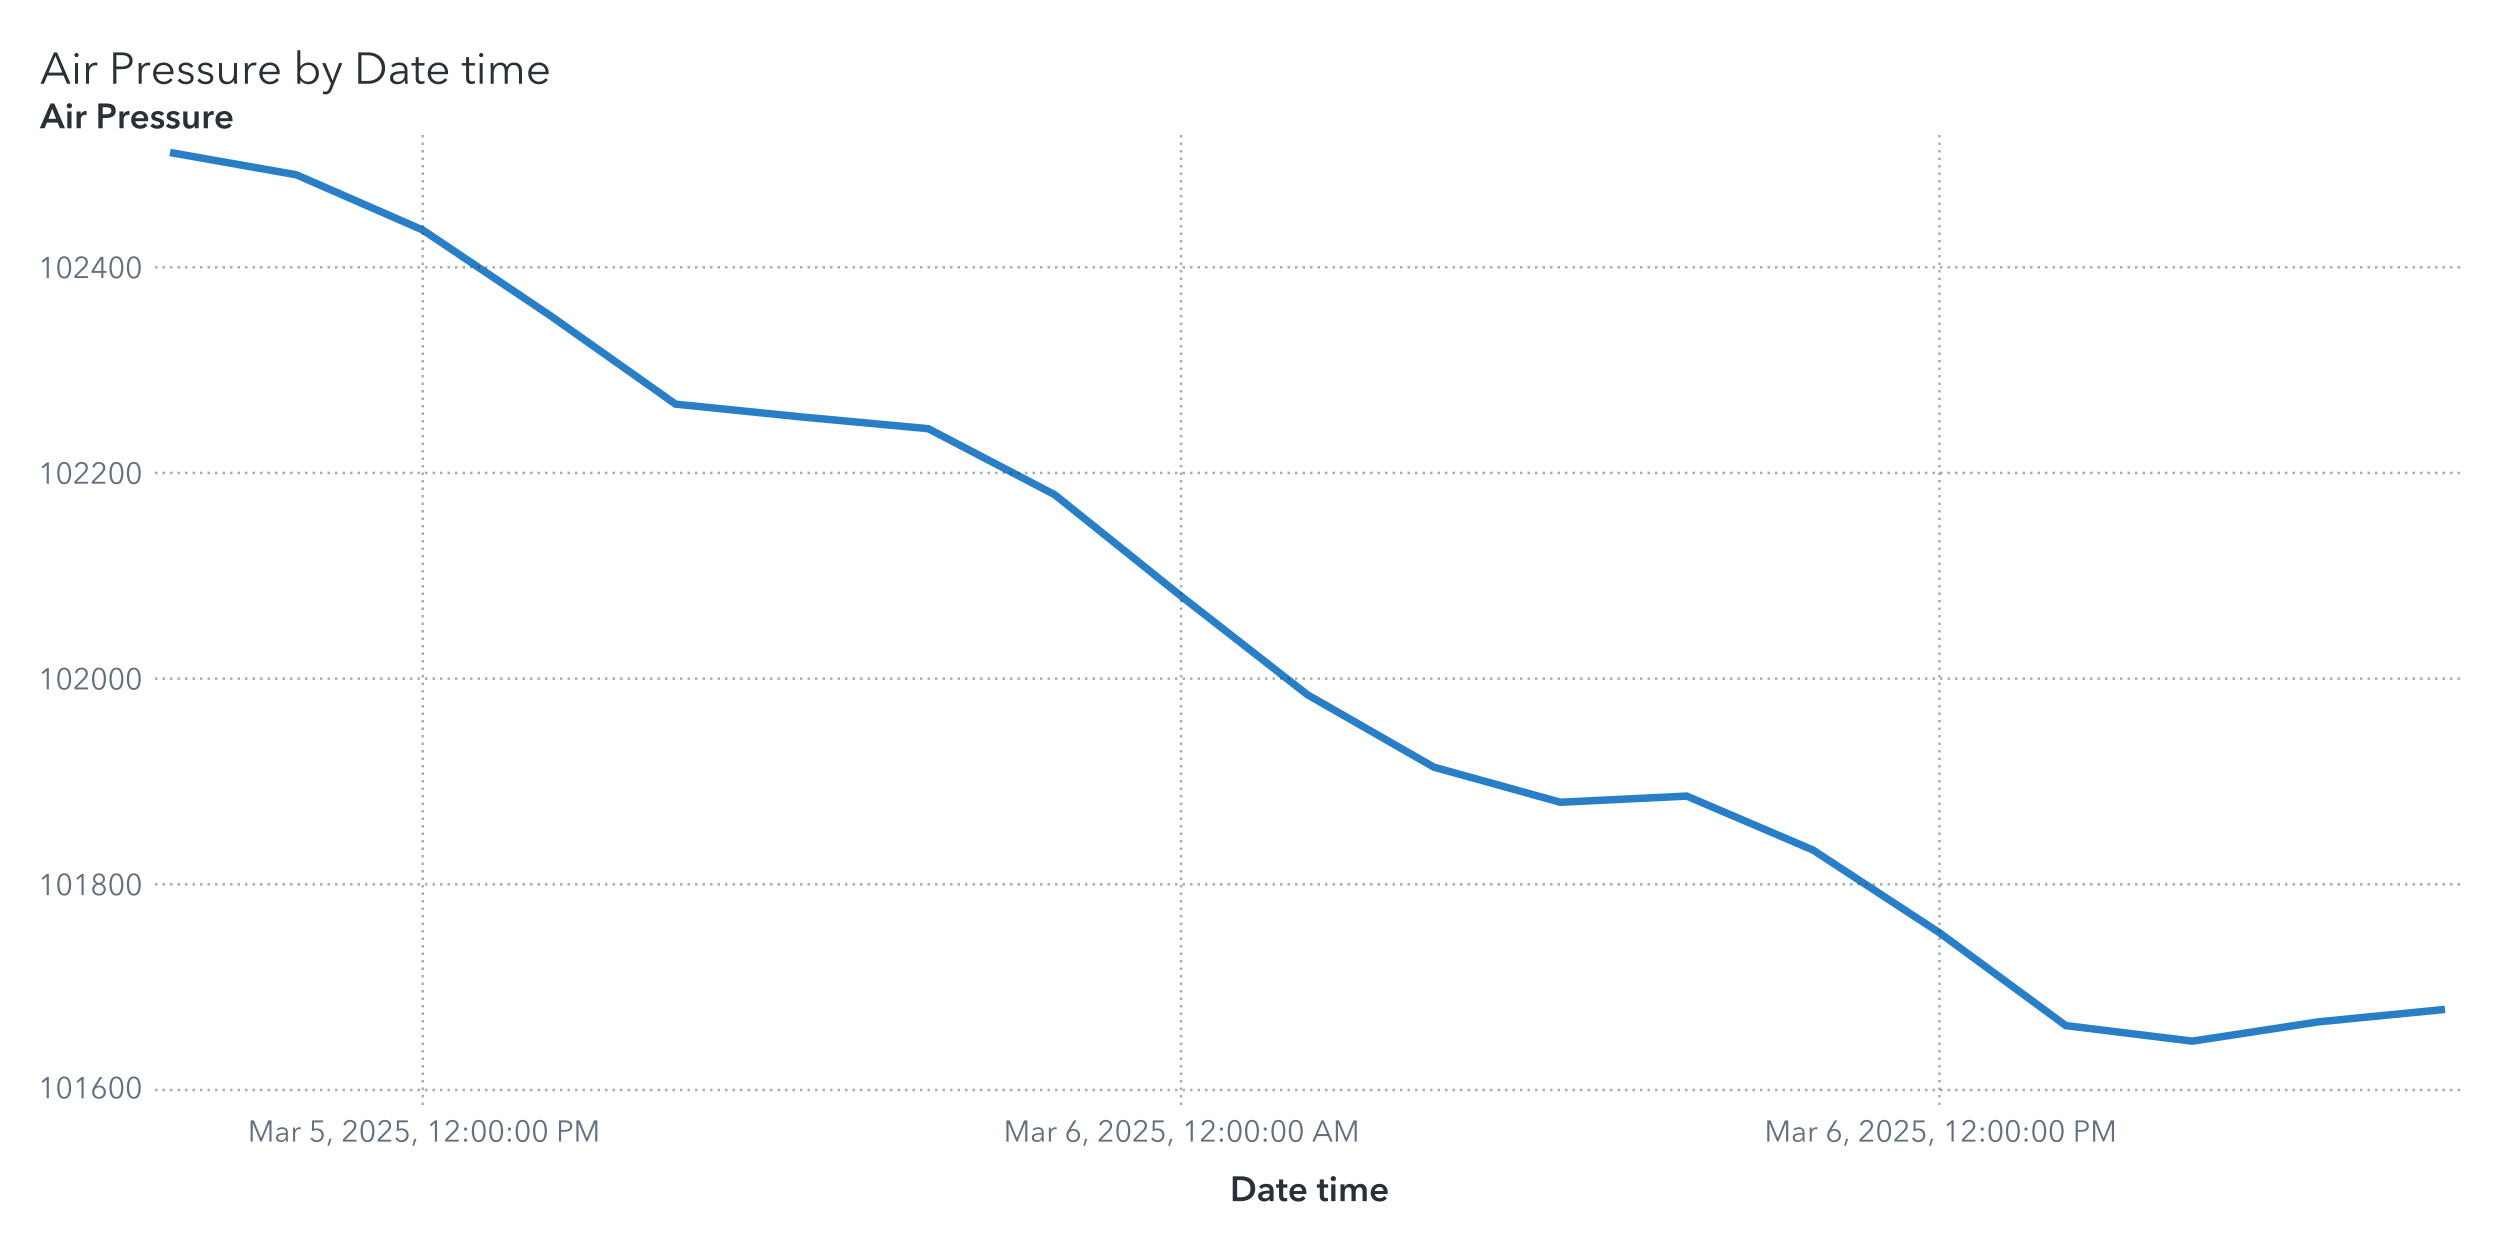
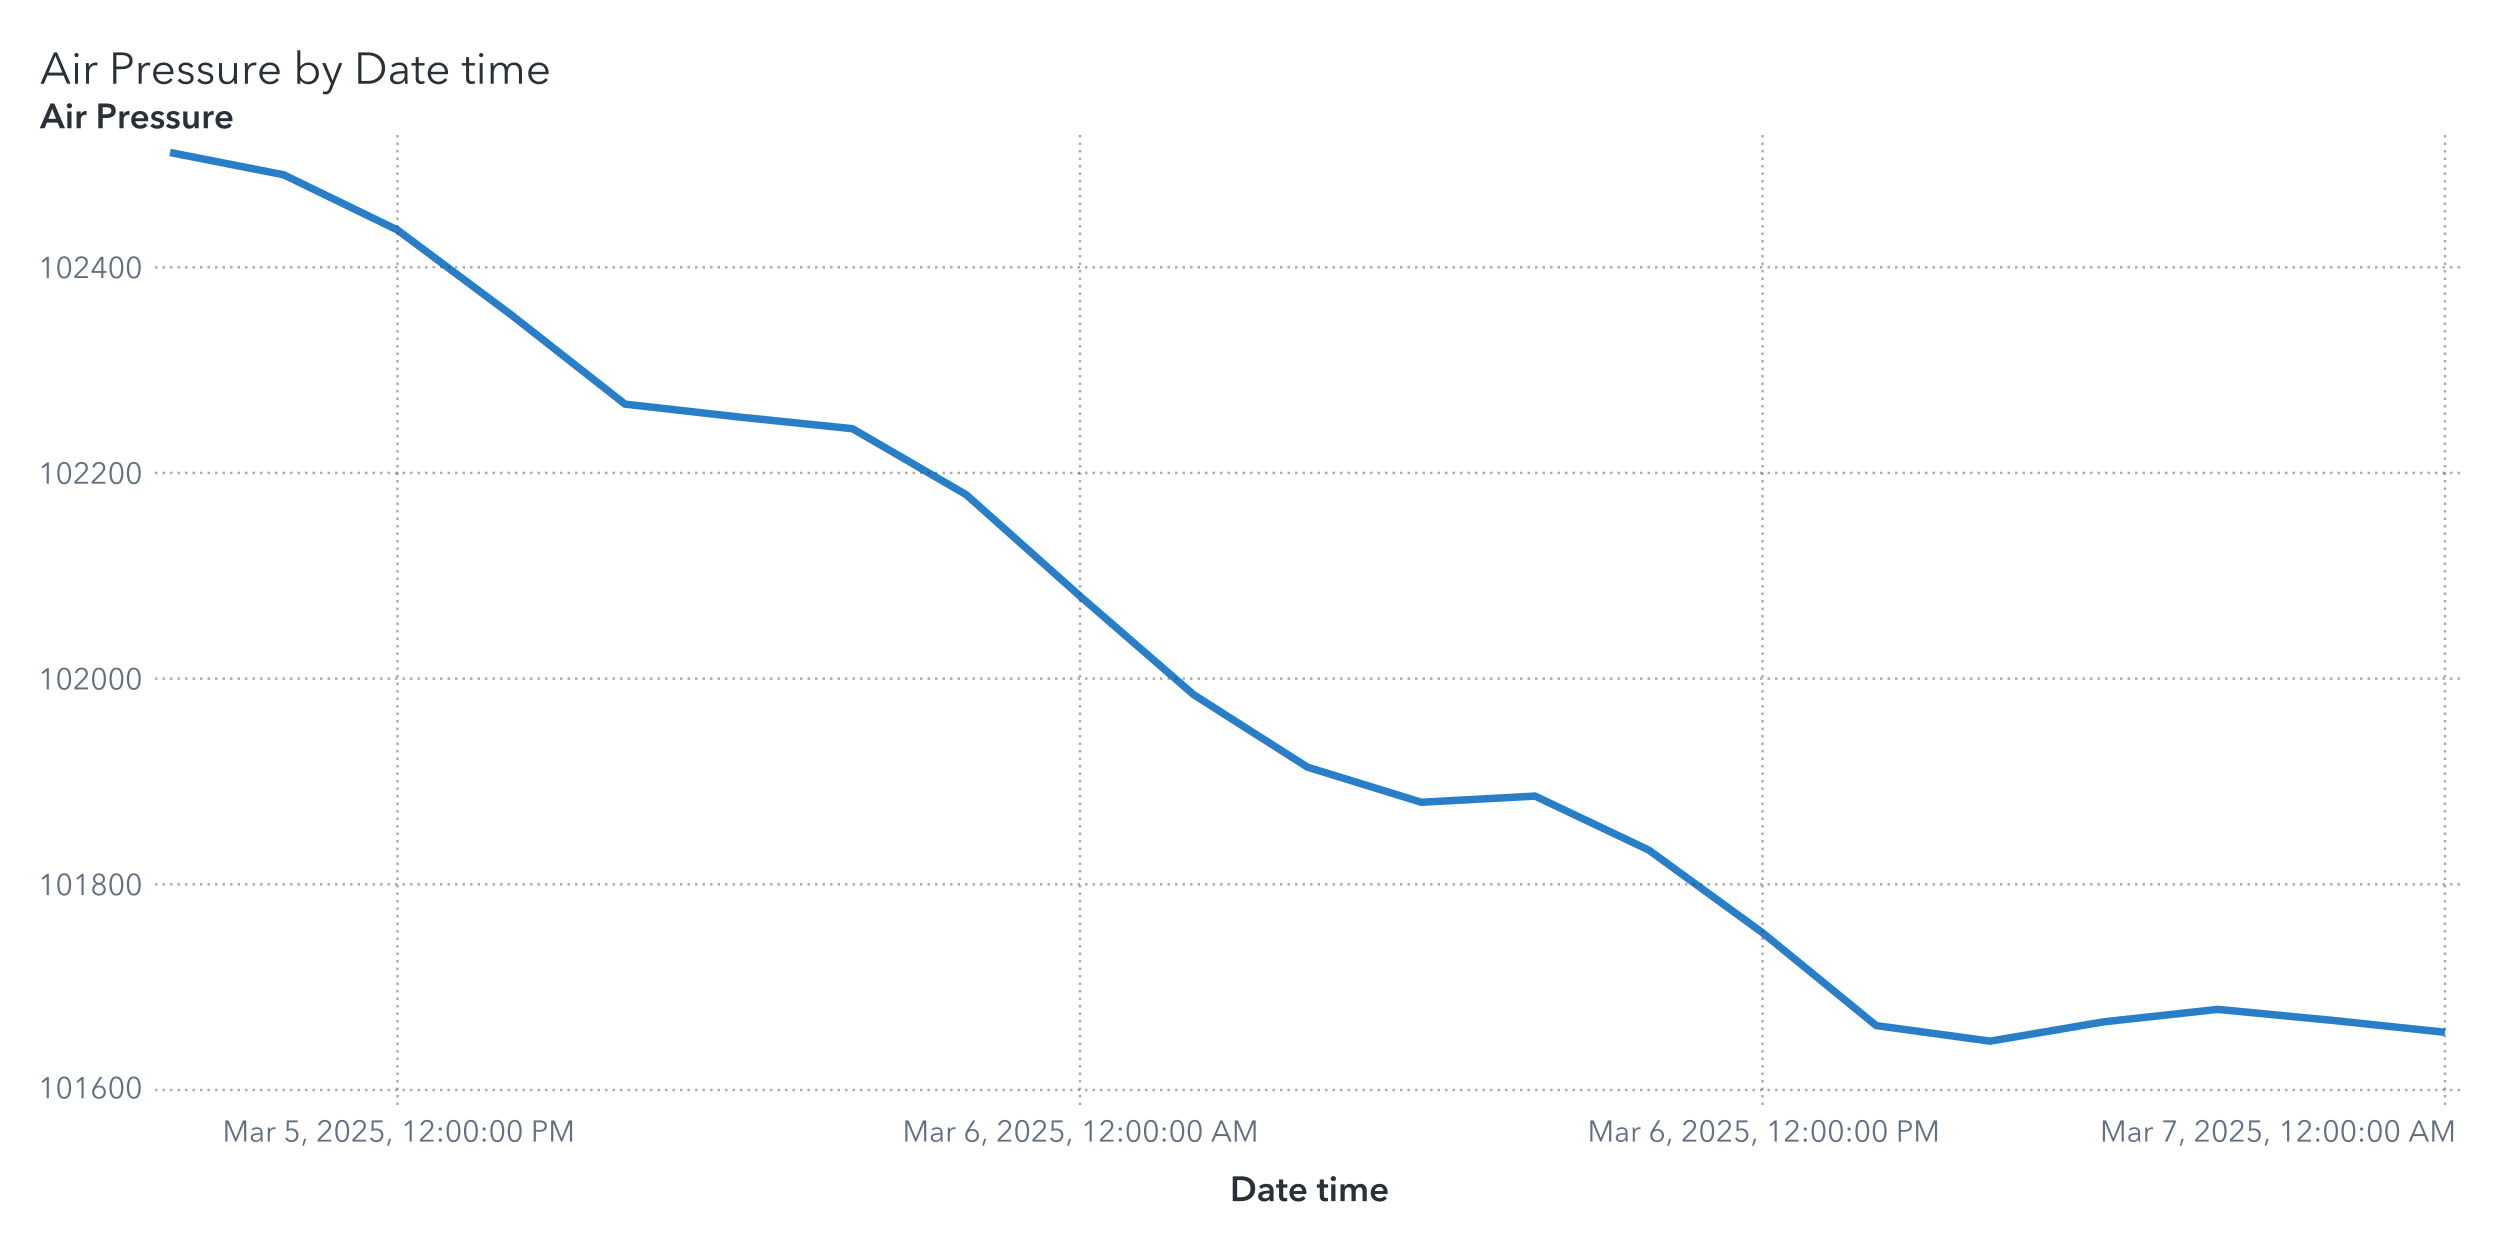
<svg xmlns="http://www.w3.org/2000/svg" xmlns:xlink="http://www.w3.org/1999/xlink" version="1.1" width="1000" height="500" viewBox="0 0 1000 500">
  <rect x="0" y="0" width="1000" height="500" fill="#ffffff">
</rect>
  <g>
    <rect x="0" y="0" rx="5" ry="5" width="1000.0" height="500.0" fill="#ffffff" opacity="0">
</rect>
    <rect x="0" y="0" rx="5" ry="5" width="1000.0" height="500.0" fill="#ffffff" opacity="0">
</rect>
    <rect x="0" y="0" rx="5" ry="5" width="1000.0" height="500.0" fill="#ffffff" opacity="0">
</rect>
    <rect x="0" y="0" rx="5" ry="5" width="1000.0" height="500.0" fill="#ffffff" opacity="0">
</rect>
    <g transform=" translate(16.0 -462.0)">
      <g transform="">
        <g fill="#2a3037" stroke="#2a3037" transform="translate(0 495.5) scale(0.0177 -0.0177)">
          <defs>
            <path id="g65/TT0" d="M89.0 0 L10.0 0 L316.0 708.0 L386.0 708.0 L690.0 0 L610.0 0 L532.0 186.0 L166.0 186.0 L89.0 0Z M193.0 252.0 L505.0 252.0 L349.0 628.0 L193.0 252.0Z">
</path>
          </defs>
          <use x="0" y="0" xlink:href="#g65/TT0" />
          <defs>
            <path id="g105/TT0" d="M125.0 600.0Q 106.0,600.0  91.5,614.0 T 77.0,648.0 Q 77.0,668.0  91.5,682.0 T 125.0,696.0 Q 144.0,696.0  158.5,682.0 T 173.0,648.0 Q 173.0,628.0  158.5,614.0 T 125.0,600.0 Z M159.0 0 L91.0 0 L91.0 468.0 L159.0 468.0 L159.0 0Z">
</path>
          </defs>
          <use x="700.0" y="0" xlink:href="#g105/TT0" />
          <defs>
            <path id="g114/TT0" d="M86.0 468.0 L151.0 468.0Q 155.0,418.0  155.0,388.0  L157.0 388.0Q 177.0,429.0  217.5,454.5 T 307.0,480.0 Q 334.0,480.0  352.0,475.0  L343.0 411.0Q 337.0,413.0  322.5,415.0 T 295.0,417.0 Q 236.0,417.0  197.0,372.5 T 158.0,240.0  L158.0 0 L90.0 0 L90.0 365.0Q 90.0,425.0  86.0,468.0 Z">
</path>
          </defs>
          <use x="950.0" y="0" xlink:href="#g114/TT0" />
          <defs>
            <path id="g80/TT0" d="M294.0 708.0Q 405.0,708.0  469.0,660.0 T 533.0,519.0 Q 533.0,426.0  468.0,377.5 T 292.0,329.0  L166.0 329.0 L166.0 0 L94.0 0 L94.0 708.0 L294.0 708.0Z M288.0 390.0Q 372.0,390.0  416.5,423.0 T 461.0,519.0 Q 461.0,583.0  416.5,614.5 T 288.0,646.0  L166.0 646.0 L166.0 390.0 L288.0 390.0Z">
</path>
          </defs>
          <use x="1560.0" y="0" xlink:href="#g80/TT0" />
          <use x="2140.0" y="0" xlink:href="#g114/TT0" />
          <defs>
            <path id="g101/TT0" d="M515.0 216.0 L127.0 216.0Q 128.0,169.0  150.5,130.5 T 212.0,69.0 T 298.0,46.0 Q 347.0,46.0  387.0,69.5 T 448.0,127.0  L499.0 87.0Q 421.0,-12.0  298.0,-12.0 Q 229.0,-12.0  174.0,20.0 T 87.5,108.0 T 56.0,234.0 Q 56.0,303.0  87.0,359.5 T 172.0,448.0 T 292.0,480.0 Q 363.0,480.0  413.5,449.5 T 490.0,366.0 T 516.0,248.0 Q 516.0,228.0  515.0,216.0 Z M292.0 423.0Q 248.0,423.0  211.5,402.0 T 153.0,345.5 T 128.0,270.0  L447.0 270.0Q 444.0,338.0  403.5,380.5 T 292.0,423.0 Z">
</path>
          </defs>
          <use x="2500.0" y="0" xlink:href="#g101/TT0" />
          <defs>
            <path id="g115/TT0" d="M224.0 423.0Q 183.0,423.0  154.0,404.5 T 125.0,350.0 Q 125.0,318.0  151.0,300.0 T 237.0,270.0 Q 320.0,253.0  359.5,220.0 T 399.0,133.0 Q 399.0,59.0  347.5,23.5 T 223.0,-12.0 Q 167.0,-12.0  118.0,11.0 T 38.0,79.0  L92.0 119.0Q 111.0,87.0  146.5,66.5 T 222.0,46.0 Q 270.0,46.0  301.0,65.5 T 332.0,128.0 Q 332.0,163.0  299.5,182.0 T 194.0,218.0 Q 136.0,232.0  98.0,258.5 T 60.0,344.0 Q 60.0,411.0  108.5,445.5 T 227.0,480.0 Q 277.0,480.0  323.0,457.5 T 391.0,396.0  L339.0 357.0Q 324.0,387.0  293.0,405.0 T 224.0,423.0 Z">
</path>
          </defs>
          <use x="3072.0" y="0" xlink:href="#g115/TT0" />
          <use x="3516.0" y="0" xlink:href="#g115/TT0" />
          <defs>
            <path id="g117/TT0" d="M426.0 80.0 L424.0 80.0Q 405.0,40.0  359.5,14.0 T 264.0,-12.0 Q 177.0,-12.0  131.5,40.0 T 86.0,181.0  L86.0 468.0 L154.0 468.0 L154.0 209.0Q 154.0,130.0  182.5,87.5 T 281.0,45.0 Q 319.0,45.0  351.0,65.5 T 403.0,127.0 T 423.0,228.0  L423.0 468.0 L491.0 468.0 L491.0 103.0Q 491.0,43.0  495.0,0  L430.0 0Q 426.0,50.0  426.0,80.0 Z">
</path>
          </defs>
          <use x="3960.0" y="0" xlink:href="#g117/TT0" />
          <use x="4541.0" y="0" xlink:href="#g114/TT0" />
          <use x="4901.0" y="0" xlink:href="#g101/TT0" />
          <defs>
            <path id="g98/TT0" d="M160.0 0 L92.0 0 L92.0 756.0 L160.0 756.0 L160.0 387.0 L162.0 387.0Q 191.0,431.0  239.0,455.5 T 339.0,480.0 Q 410.0,480.0  465.5,447.5 T 551.0,359.0 T 581.0,234.0 Q 581.0,165.0  551.0,109.0 T 465.5,20.5 T 339.0,-12.0 Q 287.0,-12.0  239.0,12.0 T 162.0,79.0  L160.0 79.0 L160.0 0Z M332.0 423.0Q 280.0,423.0  239.0,398.0 T 175.0,330.0 T 152.0,234.0 Q 152.0,181.0  175.0,138.0 T 239.0,70.5 T 332.0,46.0 Q 387.0,46.0  427.0,71.0 T 488.0,138.5 T 509.0,234.0 Q 509.0,287.0  488.0,330.0 T 427.0,398.0 T 387.0,423.0 Z">
</path>
          </defs>
          <use x="5723.0" y="0" xlink:href="#g98/TT0" />
          <defs>
            <path id="g121/TT0" d="M253.0 73.0 L398.0 468.0 L472.0 468.0 L239.0 -121.0Q 216.0,-180.0  182.5,-210.0 T 92.0,-240.0 Q 61.0,-240.0  31.0,-234.0  L38.0 -172.0Q 62.0,-180.0  88.0,-180.0 Q 121.0,-180.0  141.5,-159.5 T 178.0,-97.0  L216.0 1.0 L16.0 468.0 L92.0 468.0 L251.0 73.0 L253.0 73.0Z">
</path>
          </defs>
          <use x="6360.0" y="0" xlink:href="#g121/TT0" />
          <defs>
            <path id="g68/TT0" d="M329.0 708.0Q 421.0,708.0  507.0,667.5 T 647.0,546.5 T 701.0,354.0 Q 701.0,242.0  647.0,161.5 T 507.0,40.5 T 329.0,0  L94.0 0 L94.0 708.0 L329.0 708.0Z M309.0 64.0Q 411.0,64.0  482.5,105.0 T 589.5,212.0 T 625.0,354.0 Q 625.0,430.0  589.5,496.0 T 482.5,603.0 T 309.0,644.0  L166.0 644.0 L166.0 64.0 L309.0 64.0Z">
</path>
          </defs>
          <use x="7098.0" y="0" xlink:href="#g68/TT0" />
          <defs>
            <path id="g97/TT0" d="M260.0 423.0Q 220.0,423.0  183.0,408.0 T 121.0,368.0  L83.0 413.0Q 113.0,443.0  161.0,461.5 T 267.0,480.0 Q 347.0,480.0  398.0,436.0 T 449.0,310.0  L449.0 105.0Q 449.0,42.0  457.0,0  L396.0 0Q 389.0,40.0  389.0,76.0  L387.0 76.0Q 355.0,30.0  314.5,9.0 T 217.0,-12.0 Q 178.0,-12.0  141.0,2.5 T 79.5,49.0 T 55.0,130.0 Q 55.0,198.0  99.0,232.0 T 212.5,276.5 T 385.0,287.0  L385.0 302.0Q 385.0,362.0  353.0,392.5 T 260.0,423.0 Z M125.0 133.0Q 125.0,87.0  157.0,65.5 T 235.0,44.0 Q 304.0,44.0  344.5,89.0 T 385.0,199.0  L385.0 234.0 L365.0 234.0Q 259.0,234.0  192.0,213.5 T 125.0,133.0 Z">
</path>
          </defs>
          <use x="7855.0" y="0" xlink:href="#g97/TT0" />
          <defs>
            <path id="g116/TT0" d="M169.0 411.0 L169.0 138.0Q 169.0,89.0  187.0,70.5 T 239.0,52.0 Q 268.0,52.0  298.0,67.0  L301.0 8.0Q 264.0,-6.0  221.0,-6.0 Q 173.0,-6.0  137.0,22.0 T 101.0,119.0  L101.0 411.0 L4.0 411.0 L4.0 468.0 L101.0 468.0 L101.0 600.0 L169.0 600.0 L169.0 468.0 L301.0 468.0 L301.0 411.0 L169.0 411.0Z">
</path>
          </defs>
          <use x="8389.0" y="0" xlink:href="#g116/TT0" />
          <use x="8706.0" y="0" xlink:href="#g101/TT0" />
          <use x="9528.0" y="0" xlink:href="#g116/TT0" />
          <use x="9845.0" y="0" xlink:href="#g105/TT0" />
          <defs>
            <path id="g109/TT0" d="M311.0 480.0Q 356.0,480.0  395.0,458.0 T 455.0,381.0 Q 479.0,429.0  521.0,454.5 T 619.0,480.0 Q 706.0,480.0  751.5,428.0 T 797.0,287.0  L797.0 0 L729.0 0 L729.0 259.0Q 729.0,423.0  608.0,423.0 Q 540.0,423.0  507.5,372.5 T 475.0,249.0  L475.0 0 L407.0 0 L407.0 273.0Q 407.0,347.0  382.5,385.0 T 294.0,423.0 Q 260.0,423.0  228.5,402.5 T 177.5,340.5 T 158.0,240.0  L158.0 0 L90.0 0 L90.0 365.0Q 90.0,425.0  86.0,468.0  L151.0 468.0Q 155.0,418.0  155.0,388.0  L157.0 388.0Q 178.0,429.0  219.5,454.5 T 311.0,480.0 Z">
</path>
          </defs>
          <use x="10095.0" y="0" xlink:href="#g109/TT0" />
          <use x="10978.0" y="0" xlink:href="#g101/TT0" />
        </g>
        <text x="0" y="495.5" font-size="13.3pt" font-family="Avenir Next for SAS" fill="#2a3037" opacity="0">
Air Pressure by Date time</text>
      </g>
    </g>
    <g transform=" translate(16.0 -16.0)">
      <defs>
        <clipPath id="ClipPath0">
          <rect x="46" y="68" width="925" height="390">
</rect>
        </clipPath>
      </defs>
      <g clip-path="url(#ClipPath0)">
        <defs>
          <clipPath id="ClipPath1">
            <rect x="46" y="70" width="923" height="388">
</rect>
          </clipPath>
        </defs>
        <g clip-path="url(#ClipPath1)">
-           <polyline id="Polyline_6" points="52.0,77.0  102.56,85.93  153.11,108.02  203.67,141.95  254.22,177.66  304.78,182.8  355.33,187.49  405.89,213.9  456.44,254.46  507.0,293.91  557.56,322.87  608.11,336.9  658.67,334.43  709.22,356.03  759.78,389.1  810.33,426.25  860.89,432.46  911.44,424.73  962.0,419.75 " fill="none" stroke="#287fc7" stroke-width="3.0">
+           <polyline id="Polyline_6" points="52.0,77.0  97.5,85.93  143.0,108.02  188.5,141.95  234.0,177.66  279.5,182.8  325.0,187.49  370.5,213.9  416.0,254.46  461.5,293.91  507.0,322.87  552.5,336.9  598.0,334.43  643.5,356.03  689.0,389.1  734.5,426.25  780.0,432.46  825.5,424.73  871.0,419.75  916.5,424.11  962.0,428.92 " fill="none" stroke="#287fc7" stroke-width="3.0">
</polyline>
        </g>
        <path d="M46.0 452.0L969.0 452.0" stroke="#2a3037" stroke-dasharray="1,2" fill="none" opacity="0.4">
</path>
        <path d="M46.0 369.73L969.0 369.73" stroke="#2a3037" stroke-dasharray="1,2" fill="none" opacity="0.4">
</path>
        <path d="M46.0 287.45L969.0 287.45" stroke="#2a3037" stroke-dasharray="1,2" fill="none" opacity="0.4">
</path>
        <path d="M46.0 205.18L969.0 205.18" stroke="#2a3037" stroke-dasharray="1,2" fill="none" opacity="0.4">
</path>
        <path d="M46.0 122.91L969.0 122.91" stroke="#2a3037" stroke-dasharray="1,2" fill="none" opacity="0.4">
</path>
-         <path d="M153.11 458.0L153.11 70.0" stroke="#2a3037" stroke-dasharray="1,2" fill="none" opacity="0.4">
- </path>
-         <path d="M456.44 458.0L456.44 70.0" stroke="#2a3037" stroke-dasharray="1,2" fill="none" opacity="0.4">
- </path>
-         <path d="M759.78 458.0L759.78 70.0" stroke="#2a3037" stroke-dasharray="1,2" fill="none" opacity="0.4">
+         <path d="M143.0 458.0L143.0 70.0" stroke="#2a3037" stroke-dasharray="1,2" fill="none" opacity="0.4">
+ </path>
+         <path d="M416.0 458.0L416.0 70.0" stroke="#2a3037" stroke-dasharray="1,2" fill="none" opacity="0.4">
+ </path>
+         <path d="M689.0 458.0L689.0 70.0" stroke="#2a3037" stroke-dasharray="1,2" fill="none" opacity="0.4">
+ </path>
+         <path d="M962.0 458.0L962.0 70.0" stroke="#2a3037" stroke-dasharray="1,2" fill="none" opacity="0.4">
</path>
      </g>
      <defs>
        <clipPath id="ClipPath2">
          <rect x="0" y="71" width="46" height="387">
</rect>
        </clipPath>
      </defs>
      <g clip-path="url(#ClipPath2)">
        <g fill="#626f80" stroke="#626f80" transform="translate(-0.76 455.3) scale(0.012 -0.012)">
          <defs>
            <path id="g49/TT0" d="M358.0 0 L286.0 0 L286.0 619.0 L158.0 510.0 L114.0 560.0 L294.0 708.0 L358.0 708.0 L358.0 0Z">
</path>
          </defs>
          <use x="0" y="0" xlink:href="#g49/TT0" />
          <defs>
            <path id="g48/TT0" d="M522.0 353.0Q 522.0,195.0  467.0,88.5 T 290.0,-18.0 Q 167.0,-18.0  112.5,88.5 T 58.0,353.0 Q 58.0,512.0  112.5,619.0 T 290.0,726.0 Q 412.0,726.0  467.0,618.5 T 522.0,353.0 Z M131.0 353.0Q 131.0,226.0  167.5,135.0 T 290.0,44.0 Q 375.0,44.0  412.0,135.5 T 449.0,353.0 Q 449.0,480.0  412.0,572.5 T 290.0,665.0 Q 204.0,665.0  167.5,573.0 T 131.0,353.0 Z">
</path>
          </defs>
          <use x="580.0" y="0" xlink:href="#g48/TT0" />
          <use x="1160.0" y="0" xlink:href="#g49/TT0" />
          <defs>
            <path id="g54/TT0" d="M203.0 397.0Q 218.0,409.0  247.0,416.0 T 304.0,423.0 Q 365.0,423.0  414.5,395.5 T 492.0,318.0 T 520.0,205.0 Q 520.0,140.0  490.5,89.5 T 408.5,10.5 T 290.0,-18.0 Q 224.0,-18.0  171.5,10.5 T 89.5,89.5 T 60.0,205.0 Q 60.0,255.0  77.0,301.5 T 124.0,397.0  L317.0 708.0 L400.0 708.0 L201.0 399.0 L203.0 397.0Z M290.0 43.0Q 336.0,43.0  372.0,64.0 T 428.0,122.0 T 448.0,205.0 Q 448.0,275.0  405.0,320.0 T 290.0,365.0 Q 218.0,365.0  175.0,320.0 T 132.0,205.0 Q 132.0,159.0  152.0,122.0 T 208.0,64.0 T 244.0,43.0 Z">
</path>
          </defs>
          <use x="1740.0" y="0" xlink:href="#g54/TT0" />
          <use x="2320.0" y="0" xlink:href="#g48/TT0" />
          <use x="2900.0" y="0" xlink:href="#g48/TT0" />
        </g>
-         <text id="Text_27" x="41.0" y="455.3" font-size="9.0pt" font-family="Avenir Next for SAS" fill="#626f80" text-anchor="end" opacity="0">
+         <text id="Text_29" x="41.0" y="455.3" font-size="9.0pt" font-family="Avenir Next for SAS" fill="#626f80" text-anchor="end" opacity="0">
101600</text>
        <g fill="#626f80" stroke="#626f80" transform="translate(-0.76 374.03) scale(0.012 -0.012)">
          <use x="0" y="0" xlink:href="#g49/TT0" />
          <use x="580.0" y="0" xlink:href="#g48/TT0" />
          <use x="1160.0" y="0" xlink:href="#g49/TT0" />
          <defs>
            <path id="g56/TT0" d="M517.0 186.0Q 517.0,126.0  486.0,79.5 T 403.0,7.5 T 290.0,-18.0 Q 229.0,-18.0  177.0,7.5 T 94.0,79.5 T 63.0,186.0 Q 63.0,256.0  100.5,306.5 T 197.0,375.0  L197.0 377.0Q 150.0,393.0  120.0,437.5 T 90.0,537.0 Q 90.0,593.0  117.0,636.0 T 190.0,702.5 T 290.0,726.0 Q 344.0,726.0  390.0,702.5 T 463.0,636.0 T 490.0,537.0 Q 490.0,482.0  460.0,437.5 T 383.0,377.0  L383.0 375.0Q 442.0,358.0  479.5,307.0 T 517.0,186.0 Z M290.0 406.0Q 345.0,406.0  382.5,442.0 T 420.0,533.0 Q 420.0,590.0  383.0,627.5 T 290.0,665.0 Q 234.0,665.0  197.0,627.5 T 160.0,533.0 Q 160.0,478.0  197.5,442.0 T 290.0,406.0 Z M290.0 43.0Q 359.0,43.0  402.0,86.0 T 445.0,194.0 Q 445.0,258.0  402.0,300.0 T 290.0,342.0 Q 221.0,342.0  178.0,300.0 T 135.0,194.0 Q 135.0,129.0  178.0,86.0 T 290.0,43.0 Z">
</path>
          </defs>
          <use x="1740.0" y="0" xlink:href="#g56/TT0" />
          <use x="2320.0" y="0" xlink:href="#g48/TT0" />
          <use x="2900.0" y="0" xlink:href="#g48/TT0" />
        </g>
-         <text id="Text_28" x="41.0" y="374.03" font-size="9.0pt" font-family="Avenir Next for SAS" fill="#626f80" text-anchor="end" opacity="0">
+         <text id="Text_30" x="41.0" y="374.03" font-size="9.0pt" font-family="Avenir Next for SAS" fill="#626f80" text-anchor="end" opacity="0">
101800</text>
        <g fill="#626f80" stroke="#626f80" transform="translate(-0.76 291.76) scale(0.012 -0.012)">
          <use x="0" y="0" xlink:href="#g49/TT0" />
          <use x="580.0" y="0" xlink:href="#g48/TT0" />
          <defs>
            <path id="g50/TT0" d="M51.0 0 L51.0 75.0 L341.0 368.0Q 380.0,408.0  403.0,447.0 T 426.0,530.0 Q 426.0,590.0  385.5,627.5 T 286.0,665.0 Q 230.0,665.0  191.0,630.0 T 140.0,539.0  L69.0 553.0Q 84.0,629.0  144.0,677.5 T 286.0,726.0 Q 344.0,726.0  392.5,703.5 T 470.0,637.0 T 499.0,531.0 Q 499.0,469.0  470.0,421.5 T 384.0,317.0  L129.0 64.0 L504.0 64.0 L504.0 0 L51.0 0Z">
</path>
          </defs>
          <use x="1160.0" y="0" xlink:href="#g50/TT0" />
          <use x="1740.0" y="0" xlink:href="#g48/TT0" />
          <use x="2320.0" y="0" xlink:href="#g48/TT0" />
          <use x="2900.0" y="0" xlink:href="#g48/TT0" />
        </g>
-         <text id="Text_29" x="41.0" y="291.76" font-size="9.0pt" font-family="Avenir Next for SAS" fill="#626f80" text-anchor="end" opacity="0">
+         <text id="Text_31" x="41.0" y="291.76" font-size="9.0pt" font-family="Avenir Next for SAS" fill="#626f80" text-anchor="end" opacity="0">
102000</text>
        <g fill="#626f80" stroke="#626f80" transform="translate(-0.76 209.48) scale(0.012 -0.012)">
          <use x="0" y="0" xlink:href="#g49/TT0" />
          <use x="580.0" y="0" xlink:href="#g48/TT0" />
          <use x="1160.0" y="0" xlink:href="#g50/TT0" />
          <use x="1740.0" y="0" xlink:href="#g50/TT0" />
          <use x="2320.0" y="0" xlink:href="#g48/TT0" />
          <use x="2900.0" y="0" xlink:href="#g48/TT0" />
        </g>
-         <text id="Text_30" x="41.0" y="209.48" font-size="9.0pt" font-family="Avenir Next for SAS" fill="#626f80" text-anchor="end" opacity="0">
+         <text id="Text_32" x="41.0" y="209.48" font-size="9.0pt" font-family="Avenir Next for SAS" fill="#626f80" text-anchor="end" opacity="0">
102200</text>
        <g fill="#626f80" stroke="#626f80" transform="translate(-0.76 127.21) scale(0.012 -0.012)">
          <use x="0" y="0" xlink:href="#g49/TT0" />
          <use x="580.0" y="0" xlink:href="#g48/TT0" />
          <use x="1160.0" y="0" xlink:href="#g50/TT0" />
          <defs>
            <path id="g52/TT0" d="M436.0 234.0 L540.0 234.0 L540.0 171.0 L436.0 171.0 L436.0 0 L366.0 0 L366.0 171.0 L42.0 171.0 L42.0 241.0 L342.0 708.0 L436.0 708.0 L436.0 234.0Z M366.0 627.0 L364.0 627.0 L117.0 234.0 L366.0 234.0 L366.0 627.0Z">
</path>
          </defs>
          <use x="1740.0" y="0" xlink:href="#g52/TT0" />
          <use x="2320.0" y="0" xlink:href="#g48/TT0" />
          <use x="2900.0" y="0" xlink:href="#g48/TT0" />
        </g>
-         <text id="Text_31" x="41.0" y="127.21" font-size="9.0pt" font-family="Avenir Next for SAS" fill="#626f80" text-anchor="end" opacity="0">
+         <text id="Text_33" x="41.0" y="127.21" font-size="9.0pt" font-family="Avenir Next for SAS" fill="#626f80" text-anchor="end" opacity="0">
102400</text>
      </g>
      <g fill="#2a3037" stroke="#2a3037" transform="translate(0 67.31) scale(0.014 -0.014)">
        <defs>
          <path id="g65/TT1" d="M300.0 708.0 L409.0 708.0 L714.0 0 L570.0 0 L504.0 162.0 L197.0 162.0 L133.0 0 L-8.0 0 L300.0 708.0Z M460.0 270.0 L351.0 558.0 L240.0 270.0 L460.0 270.0Z">
</path>
        </defs>
        <use x="0" y="0" xlink:href="#g65/TT1" />
        <defs>
          <path id="g105/TT1" d="M133.0 715.0Q 166.0,715.0  188.5,694.5 T 211.0,643.0 Q 211.0,612.0  188.5,591.5 T 133.0,571.0 Q 101.0,571.0  79.0,592.5 T 57.0,643.0 Q 57.0,672.0  79.0,693.5 T 133.0,715.0 Z M74.0 480.0 L194.0 480.0 L194.0 0 L74.0 0 L74.0 480.0Z">
</path>
        </defs>
        <use x="706.0" y="0" xlink:href="#g105/TT1" />
        <defs>
          <path id="g114/TT1" d="M187.0 480.0 L187.0 400.0 L189.0 400.0Q 209.0,443.0  246.0,468.5 T 329.0,494.0 Q 346.0,494.0  358.0,491.0  L358.0 381.0Q 338.0,386.0  321.0,386.0 Q 272.0,386.0  243.0,363.0 T 203.0,310.5 T 192.0,257.0  L192.0 0 L72.0 0 L72.0 480.0 L187.0 480.0Z">
</path>
        </defs>
        <use x="974.0" y="0" xlink:href="#g114/TT1" />
        <defs>
          <path id="g80/TT1" d="M309.0 708.0Q 576.0,708.0  576.0,503.0 Q 576.0,393.0  500.0,343.0 T 301.0,293.0  L204.0 293.0 L204.0 0 L78.0 0 L78.0 708.0 L309.0 708.0Z M449.0 503.0Q 449.0,560.0  407.5,581.0 T 296.0,602.0  L204.0 602.0 L204.0 399.0 L292.0 399.0Q 363.0,399.0  406.0,422.0 T 449.0,503.0 Z">
</path>
        </defs>
        <use x="1588.0" y="0" xlink:href="#g80/TT1" />
        <use x="2198.0" y="0" xlink:href="#g114/TT1" />
        <defs>
          <path id="g101/TT1" d="M529.0 202.0 L164.0 202.0Q 168.0,152.0  208.0,118.0 T 301.0,84.0 Q 384.0,84.0  428.0,146.0  L508.0 82.0Q 437.0,-14.0  302.0,-14.0 Q 228.0,-14.0  169.5,16.5 T 77.5,104.0 T 44.0,237.0 Q 44.0,313.0  77.0,371.5 T 168.0,462.0 T 298.0,494.0 Q 402.0,494.0  466.0,427.0 T 530.0,234.0 Q 530.0,213.0  529.0,202.0 Z M297.0 404.0Q 244.0,404.0  206.0,371.0 T 164.0,288.0  L410.0 288.0Q 410.0,338.0  381.0,371.0 T 297.0,404.0 Z">
</path>
        </defs>
        <use x="2562.0" y="0" xlink:href="#g101/TT1" />
        <defs>
          <path id="g115/TT1" d="M230.0 404.0Q 198.0,404.0  175.5,391.0 T 153.0,352.0 Q 153.0,327.0  176.0,315.0 T 257.0,289.0 Q 325.0,273.0  368.5,241.0 T 412.0,146.0 Q 412.0,64.0  355.5,25.0 T 212.0,-14.0 Q 155.0,-14.0  102.0,7.0 T 15.0,65.0  L94.0 139.0Q 114.0,112.0  146.5,95.5 T 217.0,79.0 Q 248.0,79.0  271.0,93.0 T 294.0,136.0 Q 294.0,164.0  269.5,177.5 T 184.0,205.0 Q 119.0,221.0  80.5,250.5 T 42.0,341.0 Q 42.0,416.0  98.0,455.0 T 233.0,494.0 Q 287.0,494.0  336.0,475.0 T 413.0,421.0  L335.0 352.0Q 318.0,374.0  290.0,389.0 T 230.0,404.0 Z">
</path>
        </defs>
        <use x="3136.0" y="0" xlink:href="#g115/TT1" />
        <use x="3580.0" y="0" xlink:href="#g115/TT1" />
        <defs>
          <path id="g117/TT1" d="M396.0 0 L396.0 77.0 L394.0 77.0Q 377.0,39.0  336.5,12.5 T 245.0,-14.0 Q 157.0,-14.0  112.5,42.5 T 68.0,180.0  L68.0 480.0 L188.0 480.0 L188.0 214.0Q 188.0,86.0  278.0,86.0 Q 332.0,86.0  361.0,124.5 T 390.0,216.0  L390.0 480.0 L510.0 480.0 L510.0 0 L396.0 0Z">
</path>
        </defs>
        <use x="4024.0" y="0" xlink:href="#g117/TT1" />
        <use x="4606.0" y="0" xlink:href="#g114/TT1" />
        <use x="4970.0" y="0" xlink:href="#g101/TT1" />
      </g>
-       <text id="Text_32" x="0" y="67.31" font-size="10.5pt" font-family="Avenir Next for SAS" font-weight="bold" fill="#2a3037" text-anchor="start" opacity="0">
+       <text id="Text_34" x="0" y="67.31" font-size="10.5pt" font-family="Avenir Next for SAS" font-weight="bold" fill="#2a3037" text-anchor="start" opacity="0">
Air Pressure</text>
      <defs>
        <clipPath id="ClipPath3">
          <rect x="46" y="458" width="922" height="42">
</rect>
        </clipPath>
      </defs>
      <g clip-path="url(#ClipPath3)">
-         <g fill="#626f80" stroke="#626f80" transform="translate(83.11 472.65) scale(0.012 -0.012)">
+         <g fill="#626f80" stroke="#626f80" transform="translate(73.0 472.65) scale(0.012 -0.012)">
          <defs>
            <path id="g77/TT0" d="M444.0 122.0 L445.0 122.0 L682.0 708.0 L792.0 708.0 L792.0 0 L720.0 0 L720.0 615.0 L718.0 615.0 L462.0 0 L424.0 0 L168.0 615.0 L166.0 615.0 L166.0 0 L94.0 0 L94.0 708.0 L204.0 708.0 L444.0 122.0Z">
</path>
          </defs>
          <use x="0" y="0" xlink:href="#g77/TT0" />
          <use x="886.0" y="0" xlink:href="#g97/TT0" />
          <use x="1420.0" y="0" xlink:href="#g114/TT0" />
          <defs>
            <path id="g53/TT0" d="M180.0 644.0 L175.0 425.0Q 219.0,441.0  273.0,441.0 Q 339.0,441.0  391.5,413.0 T 473.5,334.5 T 503.0,219.0 Q 503.0,151.0  473.5,97.0 T 390.5,12.5 T 268.0,-18.0 Q 194.0,-18.0  140.0,16.0 T 56.0,111.0  L121.0 140.0Q 140.0,96.0  179.0,70.0 T 264.0,44.0 Q 311.0,44.0  349.0,66.0 T 408.5,126.5 T 430.0,212.0 Q 430.0,289.0  380.5,335.5 T 254.0,382.0 Q 180.0,382.0  107.0,343.0  L114.0 708.0 L475.0 708.0 L475.0 644.0 L180.0 644.0Z">
</path>
          </defs>
          <use x="2030.0" y="0" xlink:href="#g53/TT0" />
          <defs>
            <path id="g44/TT0" d="M102.0 -140.0 L45.0 -140.0 L112.0 95.0 L183.0 95.0 L102.0 -140.0Z">
</path>
          </defs>
          <use x="2610.0" y="0" xlink:href="#g44/TT0" />
          <use x="3120.0" y="0" xlink:href="#g50/TT0" />
          <use x="3700.0" y="0" xlink:href="#g48/TT0" />
          <use x="4280.0" y="0" xlink:href="#g50/TT0" />
          <use x="4860.0" y="0" xlink:href="#g53/TT0" />
          <use x="5440.0" y="0" xlink:href="#g44/TT0" />
          <use x="5950.0" y="0" xlink:href="#g49/TT0" />
          <use x="6530.0" y="0" xlink:href="#g50/TT0" />
          <defs>
            <path id="g58/TT0" d="M150.0 366.0Q 127.0,366.0  111.5,382.0 T 96.0,420.0 Q 96.0,442.0  111.5,458.0 T 150.0,474.0 Q 173.0,474.0  188.5,458.0 T 204.0,420.0 Q 204.0,398.0  188.5,382.0 T 150.0,366.0 Z M150.0 -6.0Q 127.0,-6.0  111.5,10.0 T 96.0,48.0 Q 96.0,70.0  111.5,86.0 T 150.0,102.0 Q 173.0,102.0  188.5,86.0 T 204.0,48.0 Q 204.0,26.0  188.5,10.0 T 150.0,-6.0 Z">
</path>
          </defs>
          <use x="7110.0" y="0" xlink:href="#g58/TT0" />
          <use x="7410.0" y="0" xlink:href="#g48/TT0" />
          <use x="7990.0" y="0" xlink:href="#g48/TT0" />
          <use x="8570.0" y="0" xlink:href="#g58/TT0" />
          <use x="8870.0" y="0" xlink:href="#g48/TT0" />
          <use x="9450.0" y="0" xlink:href="#g48/TT0" />
          <use x="10280.0" y="0" xlink:href="#g80/TT0" />
          <use x="10860.0" y="0" xlink:href="#g77/TT0" />
        </g>
-         <text id="Text_34" x="153.11" y="472.65" font-size="9.0pt" font-family="Avenir Next for SAS" fill="#626f80" text-anchor="middle" opacity="0">
+         <text id="Text_36" x="143.0" y="472.65" font-size="9.0pt" font-family="Avenir Next for SAS" fill="#626f80" text-anchor="middle" opacity="0">
Mar 5, 2025, 12:00:00 PM</text>
-         <g fill="#626f80" stroke="#626f80" transform="translate(385.44 472.65) scale(0.012 -0.012)">
+         <g fill="#626f80" stroke="#626f80" transform="translate(345.0 472.65) scale(0.012 -0.012)">
          <use x="0" y="0" xlink:href="#g77/TT0" />
          <use x="886.0" y="0" xlink:href="#g97/TT0" />
          <use x="1420.0" y="0" xlink:href="#g114/TT0" />
          <use x="2030.0" y="0" xlink:href="#g54/TT0" />
          <use x="2610.0" y="0" xlink:href="#g44/TT0" />
          <use x="3120.0" y="0" xlink:href="#g50/TT0" />
          <use x="3700.0" y="0" xlink:href="#g48/TT0" />
          <use x="4280.0" y="0" xlink:href="#g50/TT0" />
          <use x="4860.0" y="0" xlink:href="#g53/TT0" />
          <use x="5440.0" y="0" xlink:href="#g44/TT0" />
          <use x="5950.0" y="0" xlink:href="#g49/TT0" />
          <use x="6530.0" y="0" xlink:href="#g50/TT0" />
          <use x="7110.0" y="0" xlink:href="#g58/TT0" />
          <use x="7410.0" y="0" xlink:href="#g48/TT0" />
          <use x="7990.0" y="0" xlink:href="#g48/TT0" />
          <use x="8570.0" y="0" xlink:href="#g58/TT0" />
          <use x="8870.0" y="0" xlink:href="#g48/TT0" />
          <use x="9450.0" y="0" xlink:href="#g48/TT0" />
          <use x="10280.0" y="0" xlink:href="#g65/TT0" />
          <use x="10980.0" y="0" xlink:href="#g77/TT0" />
        </g>
-         <text id="Text_35" x="456.44" y="472.65" font-size="9.0pt" font-family="Avenir Next for SAS" fill="#626f80" text-anchor="middle" opacity="0">
+         <text id="Text_37" x="416.0" y="472.65" font-size="9.0pt" font-family="Avenir Next for SAS" fill="#626f80" text-anchor="middle" opacity="0">
Mar 6, 2025, 12:00:00 AM</text>
-         <g fill="#626f80" stroke="#626f80" transform="translate(689.78 472.65) scale(0.012 -0.012)">
+         <g fill="#626f80" stroke="#626f80" transform="translate(619.0 472.65) scale(0.012 -0.012)">
          <use x="0" y="0" xlink:href="#g77/TT0" />
          <use x="886.0" y="0" xlink:href="#g97/TT0" />
          <use x="1420.0" y="0" xlink:href="#g114/TT0" />
          <use x="2030.0" y="0" xlink:href="#g54/TT0" />
          <use x="2610.0" y="0" xlink:href="#g44/TT0" />
          <use x="3120.0" y="0" xlink:href="#g50/TT0" />
          <use x="3700.0" y="0" xlink:href="#g48/TT0" />
          <use x="4280.0" y="0" xlink:href="#g50/TT0" />
          <use x="4860.0" y="0" xlink:href="#g53/TT0" />
          <use x="5440.0" y="0" xlink:href="#g44/TT0" />
          <use x="5950.0" y="0" xlink:href="#g49/TT0" />
          <use x="6530.0" y="0" xlink:href="#g50/TT0" />
          <use x="7110.0" y="0" xlink:href="#g58/TT0" />
          <use x="7410.0" y="0" xlink:href="#g48/TT0" />
          <use x="7990.0" y="0" xlink:href="#g48/TT0" />
          <use x="8570.0" y="0" xlink:href="#g58/TT0" />
          <use x="8870.0" y="0" xlink:href="#g48/TT0" />
          <use x="9450.0" y="0" xlink:href="#g48/TT0" />
          <use x="10280.0" y="0" xlink:href="#g80/TT0" />
          <use x="10860.0" y="0" xlink:href="#g77/TT0" />
        </g>
-         <text id="Text_36" x="759.78" y="472.65" font-size="9.0pt" font-family="Avenir Next for SAS" fill="#626f80" text-anchor="middle" opacity="0">
+         <text id="Text_38" x="689.0" y="472.65" font-size="9.0pt" font-family="Avenir Next for SAS" fill="#626f80" text-anchor="middle" opacity="0">
Mar 6, 2025, 12:00:00 PM</text>
+         <g fill="#626f80" stroke="#626f80" transform="translate(824.0 472.65) scale(0.012 -0.012)">
+           <use x="0" y="0" xlink:href="#g77/TT0" />
+           <use x="886.0" y="0" xlink:href="#g97/TT0" />
+           <use x="1420.0" y="0" xlink:href="#g114/TT0" />
+           <defs>
+             <path id="g55/TT0" d="M498.0 642.0 L213.0 0 L132.0 0 L425.0 644.0 L78.0 644.0 L78.0 708.0 L498.0 708.0 L498.0 642.0Z">
+ </path>
+           </defs>
+           <use x="2030.0" y="0" xlink:href="#g55/TT0" />
+           <use x="2610.0" y="0" xlink:href="#g44/TT0" />
+           <use x="3120.0" y="0" xlink:href="#g50/TT0" />
+           <use x="3700.0" y="0" xlink:href="#g48/TT0" />
+           <use x="4280.0" y="0" xlink:href="#g50/TT0" />
+           <use x="4860.0" y="0" xlink:href="#g53/TT0" />
+           <use x="5440.0" y="0" xlink:href="#g44/TT0" />
+           <use x="5950.0" y="0" xlink:href="#g49/TT0" />
+           <use x="6530.0" y="0" xlink:href="#g50/TT0" />
+           <use x="7110.0" y="0" xlink:href="#g58/TT0" />
+           <use x="7410.0" y="0" xlink:href="#g48/TT0" />
+           <use x="7990.0" y="0" xlink:href="#g48/TT0" />
+           <use x="8570.0" y="0" xlink:href="#g58/TT0" />
+           <use x="8870.0" y="0" xlink:href="#g48/TT0" />
+           <use x="9450.0" y="0" xlink:href="#g48/TT0" />
+           <use x="10280.0" y="0" xlink:href="#g65/TT0" />
+           <use x="10980.0" y="0" xlink:href="#g77/TT0" />
+         </g>
+         <text id="Text_39" x="895.0" y="472.65" font-size="9.0pt" font-family="Avenir Next for SAS" fill="#626f80" text-anchor="middle" opacity="0">
+ Mar 7, 2025, 12:00:00 AM</text>
      </g>
      <g fill="#2a3037" stroke="#2a3037" transform="translate(476.0 496.44) scale(0.014 -0.014)">
        <defs>
          <path id="g68/TT1" d="M329.0 708.0Q 430.0,708.0  518.5,673.0 T 663.5,558.5 T 720.0,354.0 Q 720.0,237.0  663.0,157.0 T 516.5,38.5 T 329.0,0  L78.0 0 L78.0 708.0 L329.0 708.0Z M585.0 354.0Q 585.0,492.0  506.0,546.0 T 309.0,600.0  L204.0 600.0 L204.0 110.0 L309.0 110.0Q 424.0,110.0  504.5,166.5 T 585.0,354.0 Z">
</path>
        </defs>
        <use x="0" y="0" xlink:href="#g68/TT1" />
        <defs>
          <path id="g97/TT1" d="M367.0 61.0Q 349.0,29.0  308.5,8.5 T 218.0,-12.0 Q 175.0,-12.0  134.0,3.0 T 65.5,51.5 T 38.0,137.0 Q 38.0,233.0  131.0,266.5 T 368.0,300.0  L368.0 312.0Q 368.0,354.0  337.0,377.0 T 258.0,400.0 Q 221.0,400.0  186.0,384.5 T 127.0,345.0  L65.0 418.0Q 105.0,455.0  158.5,474.5 T 268.0,494.0 Q 385.0,494.0  433.5,436.0 T 482.0,292.0  L482.0 0 L370.0 0 L370.0 61.0 L367.0 61.0Z M341.0 219.0Q 158.0,219.0  158.0,139.0 Q 158.0,107.0  182.5,93.0 T 242.0,79.0 Q 303.0,79.0  335.5,111.5 T 368.0,202.0  L368.0 219.0 L341.0 219.0Z">
</path>
        </defs>
        <use x="764.0" y="0" xlink:href="#g97/TT1" />
        <defs>
          <path id="g116/TT1" d="M3.0 480.0 L87.0 480.0 L87.0 619.0 L205.0 619.0 L205.0 480.0 L325.0 480.0 L325.0 384.0 L205.0 384.0 L205.0 161.0Q 205.0,125.0  218.0,106.0 T 268.0,87.0 Q 299.0,87.0  319.0,97.0  L323.0 3.0Q 289.0,-10.0  243.0,-10.0 Q 155.0,-10.0  121.0,35.5 T 87.0,160.0  L87.0 384.0 L3.0 384.0 L3.0 480.0Z">
</path>
        </defs>
        <use x="1314.0" y="0" xlink:href="#g116/TT1" />
        <use x="1654.0" y="0" xlink:href="#g101/TT1" />
        <use x="2478.0" y="0" xlink:href="#g116/TT1" />
        <use x="2818.0" y="0" xlink:href="#g105/TT1" />
        <defs>
          <path id="g109/TT1" d="M822.0 300.0 L822.0 0 L702.0 0 L702.0 266.0Q 702.0,394.0  612.0,394.0 Q 560.0,394.0  533.0,354.5 T 506.0,262.0  L506.0 0 L386.0 0 L386.0 290.0Q 386.0,337.0  363.5,365.5 T 297.0,394.0 Q 246.0,394.0  219.0,355.5 T 192.0,264.0  L192.0 0 L72.0 0 L72.0 480.0 L186.0 480.0 L186.0 403.0 L188.0 403.0Q 205.0,442.0  244.0,468.0 T 337.0,494.0 Q 390.0,494.0  428.0,470.0 T 487.0,403.0 Q 511.0,447.0  551.5,470.5 T 645.0,494.0 Q 733.0,494.0  777.5,437.5 T 822.0,300.0 Z">
</path>
        </defs>
        <use x="3086.0" y="0" xlink:href="#g109/TT1" />
        <use x="3976.0" y="0" xlink:href="#g101/TT1" />
      </g>
-       <text id="Text_37" x="507.0" y="496.44" font-size="10.5pt" font-family="Avenir Next for SAS" font-weight="bold" fill="#2a3037" text-anchor="middle" opacity="0">
+       <text id="Text_40" x="507.0" y="496.44" font-size="10.5pt" font-family="Avenir Next for SAS" font-weight="bold" fill="#2a3037" text-anchor="middle" opacity="0">
Date time</text>
    </g>
    <g transform=" translate(16.0 -16.0)">
</g>
    <g transform=" translate(16.0 -16.0)">
</g>
    <g transform=" translate(16.0 -16.0)">
</g>
  </g>
</svg>
